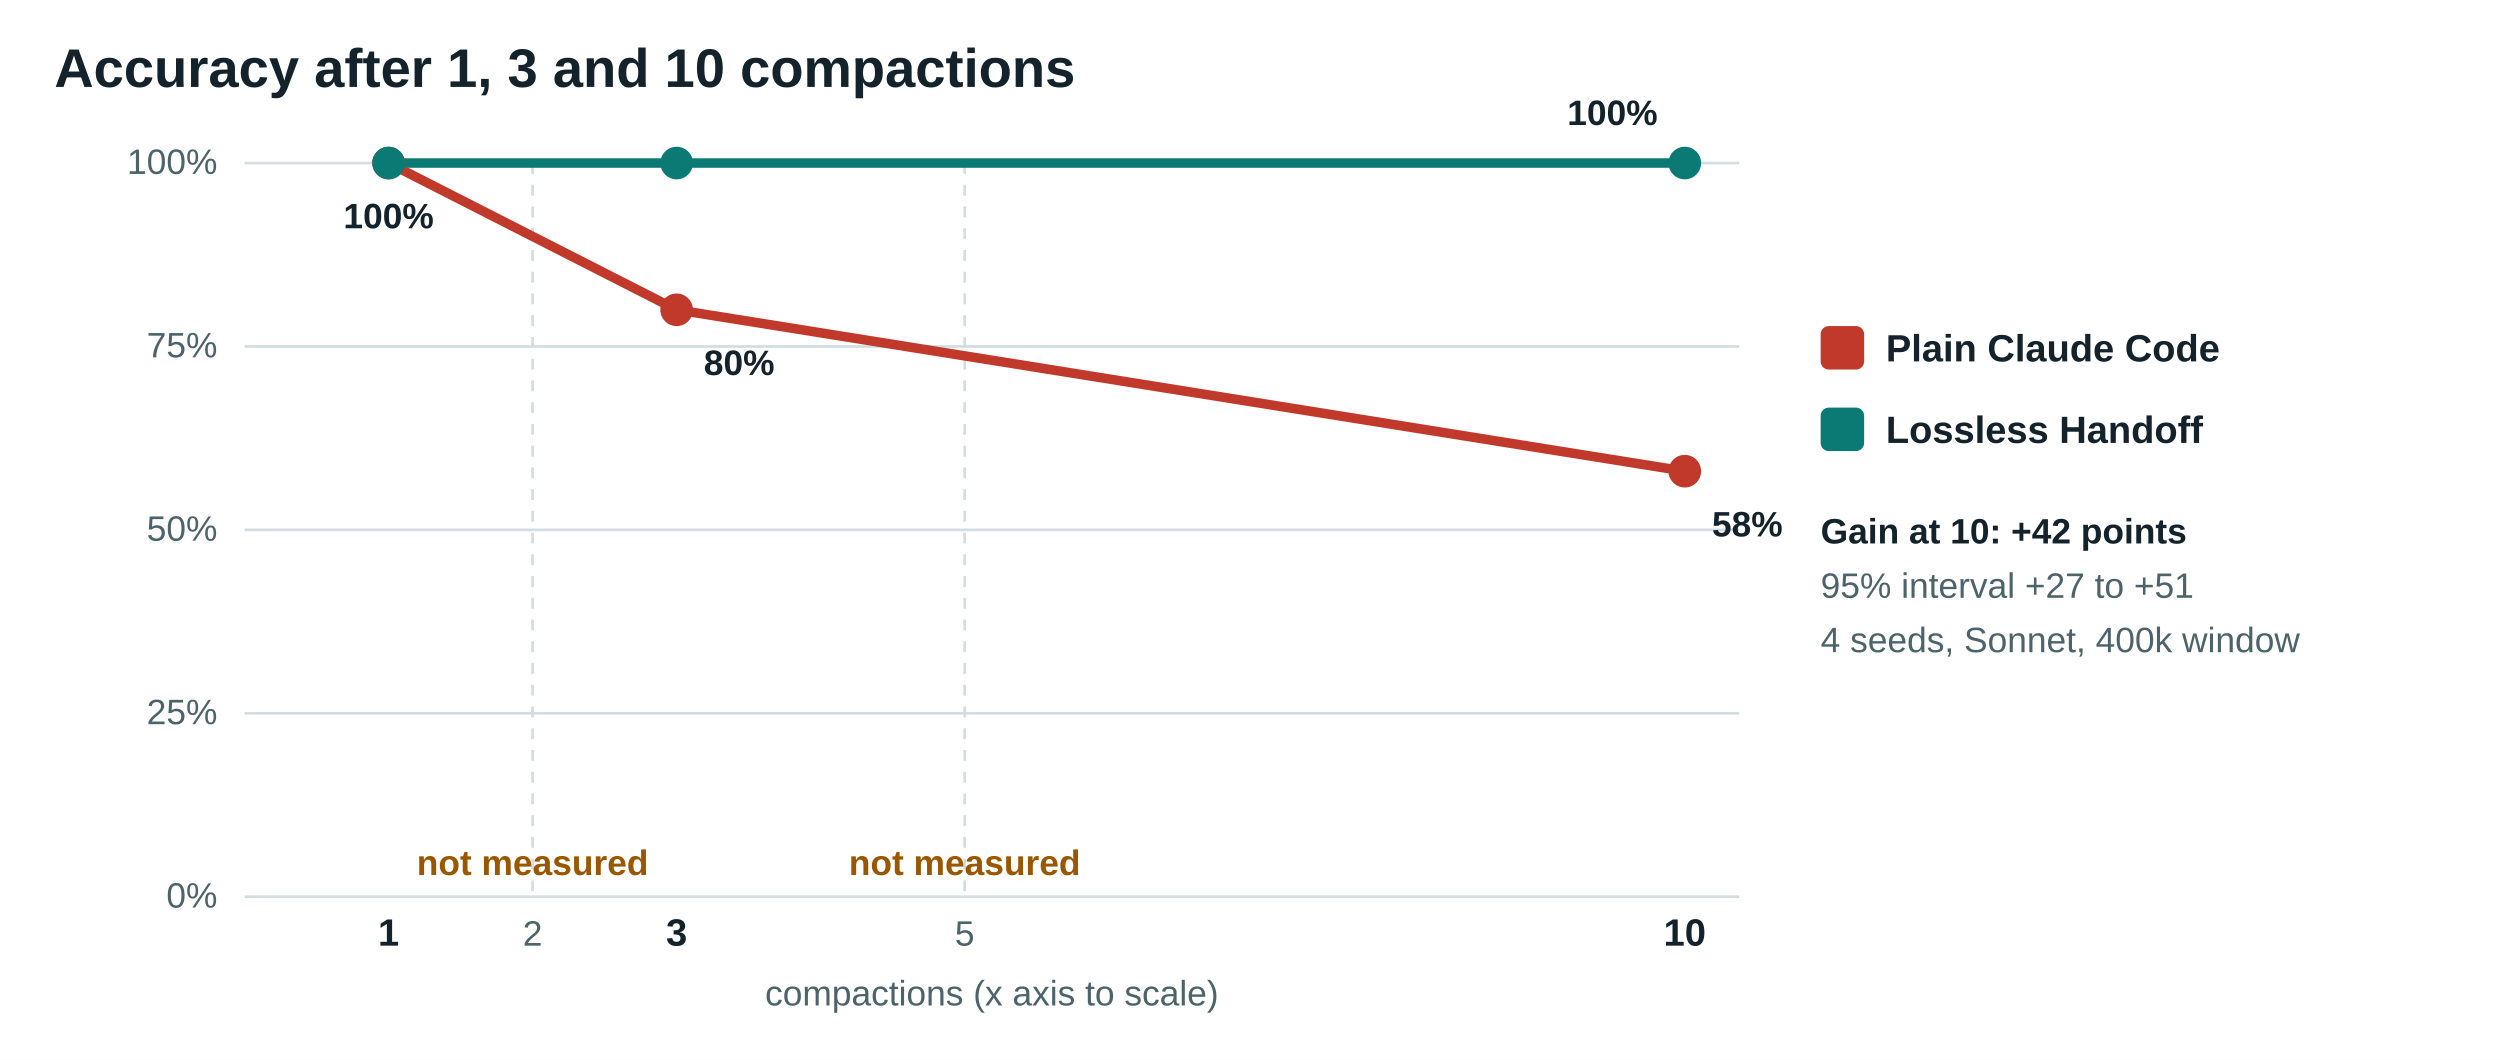
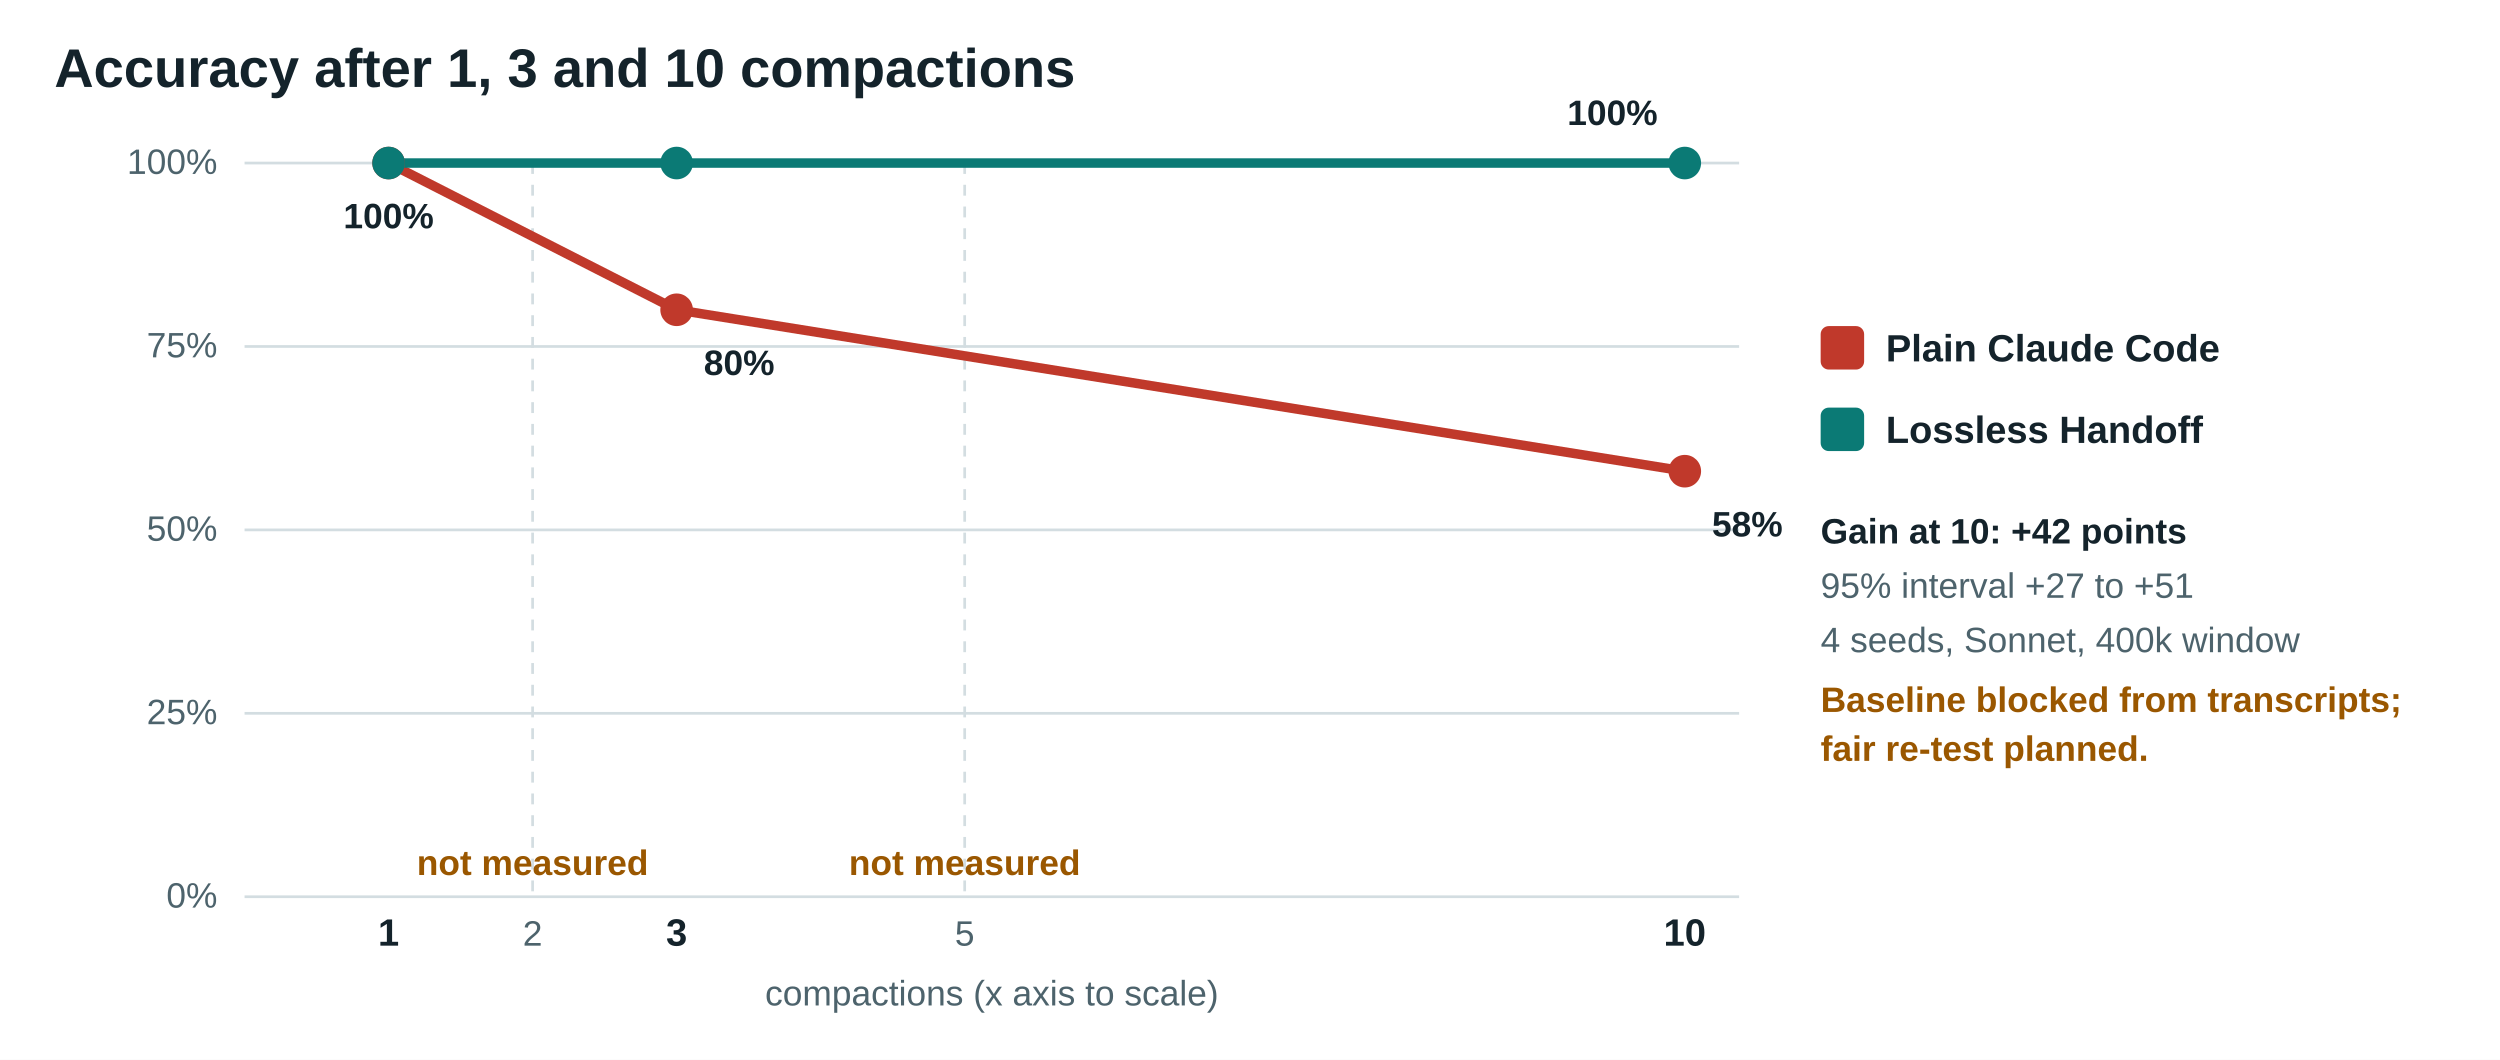
<svg xmlns="http://www.w3.org/2000/svg" viewBox="0 0 920 390" width="920" height="390" role="img" aria-labelledby="t d">
  <style>
text{font-family:system-ui,-apple-system,"Segoe UI",Arial,sans-serif;font-size:13px;font-weight:600}.bg{fill:#ffffff}.panel{fill:#f4f7f8;stroke:#d3dde1;stroke-width:1.5}
.t{fill:#14232b;font:600 14px system-ui,-apple-system,"Segoe UI",Arial,sans-serif}
.h{fill:#14232b;font:700 20px system-ui,-apple-system,"Segoe UI",Arial,sans-serif}
.m{fill:#4d636c;font:13px system-ui,-apple-system,"Segoe UI",Arial,sans-serif}
.num{fill:#14232b;font:700 13px system-ui,-apple-system,"Segoe UI",Arial,sans-serif}
.a{fill:#c0392b}.as{fill:#fbe6e2}.b{fill:#0b7a75}.bs{fill:#d8f0ee}
.ok{fill:#26713a}.oks{fill:#dff1e4}.w{fill:#9a5700}.ws{fill:#fbefd2}
.sa{stroke:#c0392b}.sb{stroke:#0b7a75}.grid{stroke:#d3dde1;stroke-width:1;fill:none}
.ln{stroke:#4d636c;stroke-width:2;fill:none}.lw{fill:#ffffff}
.wa{fill:#ffffff;font:700 13px system-ui,Arial,sans-serif}
@media (prefers-color-scheme: dark){
.bg{fill:#0e1a1f}.panel{fill:#162830;stroke:#2b4149}
.t,.h,.num{fill:#e5eef1}.m{fill:#9db2ba}
.a{fill:#ff8c78}.as{fill:#3b2420}.b{fill:#41cbc3}.bs{fill:#103230}
.ok{fill:#72d28c}.oks{fill:#173321}.w{fill:#f2b955}.ws{fill:#3a2d12}
.sa{stroke:#ff8c78}.sb{stroke:#41cbc3}.grid{stroke:#2b4149}.ln{stroke:#9db2ba}.lw{fill:#0e1a1f}
.wa{fill:#0e1a1f}}
</style>
  <rect class="bg" x="0" y="0" width="920" height="390" />
  <text class="h" x="20" y="32" text-anchor="start">Accuracy after 1, 3 and 10 compactions</text>
  <path class="grid" d="M90 330.0 H640" />
  <text class="m" x="80" y="334.0" text-anchor="end">0%</text>
  <path class="grid" d="M90 262.5 H640" />
  <text class="m" x="80" y="266.5" text-anchor="end">25%</text>
  <path class="grid" d="M90 195.0 H640" />
  <text class="m" x="80" y="199.0" text-anchor="end">50%</text>
  <path class="grid" d="M90 127.5 H640" />
  <text class="m" x="80" y="131.5" text-anchor="end">75%</text>
  <path class="grid" d="M90 60.0 H640" />
  <text class="m" x="80" y="64.0" text-anchor="end">100%</text>
  <path class="grid" style="stroke-dasharray:4 4" d="M196.0 60 V330" />
  <text class="m" x="196.0" y="348" text-anchor="middle">2</text>
  <text class="w" x="196.0" y="322" text-anchor="middle">not measured</text>
  <path class="grid" style="stroke-dasharray:4 4" d="M355.0 60 V330" />
  <text class="m" x="355.0" y="348" text-anchor="middle">5</text>
  <text class="w" x="355.0" y="322" text-anchor="middle">not measured</text>
  <text class="t" x="143.0" y="348" text-anchor="middle">1</text>
  <text class="t" x="249.0" y="348" text-anchor="middle">3</text>
  <text class="t" x="620.0" y="348" text-anchor="middle">10</text>
  <text class="m" x="365.0" y="370" text-anchor="middle">compactions (x axis to scale)</text>
  <polyline class="sa" style="fill:none;stroke-width:3.5" points="143.0,60.0 249.0,114.0 620.0,173.4" />
  <polyline class="sb" style="fill:none;stroke-width:3.5;stroke-dasharray:0" points="143.0,60.0 249.0,60.0 620.0,60.0" />
  <circle class="a" cx="143.0" cy="60.0" r="6" />
  <text class="num" x="143.0" y="84.0" text-anchor="middle">100%</text>
  <circle class="a" cx="249.0" cy="114.0" r="6" />
  <text class="num" x="259.0" y="138.0" text-anchor="start">80%</text>
  <circle class="a" cx="620.0" cy="173.4" r="6" />
  <text class="num" x="630.0" y="197.4" text-anchor="start">58%</text>
  <circle class="b" cx="143.0" cy="60.0" r="6" />
  <circle class="b" cx="249.0" cy="60.0" r="6" />
  <circle class="b" cx="620.0" cy="60.0" r="6" />
  <text class="num" x="610.0" y="46.0" text-anchor="end">100%</text>
  <rect class="a" x="670" y="120" width="16" height="16" rx="3" />
  <text class="t" x="694" y="133" text-anchor="start">Plain Claude Code</text>
  <rect class="b" x="670" y="150" width="16" height="16" rx="3" />
  <text class="t" x="694" y="163" text-anchor="start">Lossless Handoff</text>
  <text class="num" x="670" y="200" text-anchor="start">Gain at 10: +42 points</text>
  <text class="m" x="670" y="220" text-anchor="start">95% interval +27 to +51</text>
  <text class="m" x="670" y="240" text-anchor="start">4 seeds, Sonnet, 400k window</text>
+   <text class="w" x="670" y="262" text-anchor="start">Baseline blocked from transcripts;</text>
+   <text class="w" x="670" y="280" text-anchor="start">fair re-test planned.</text>
</svg>
